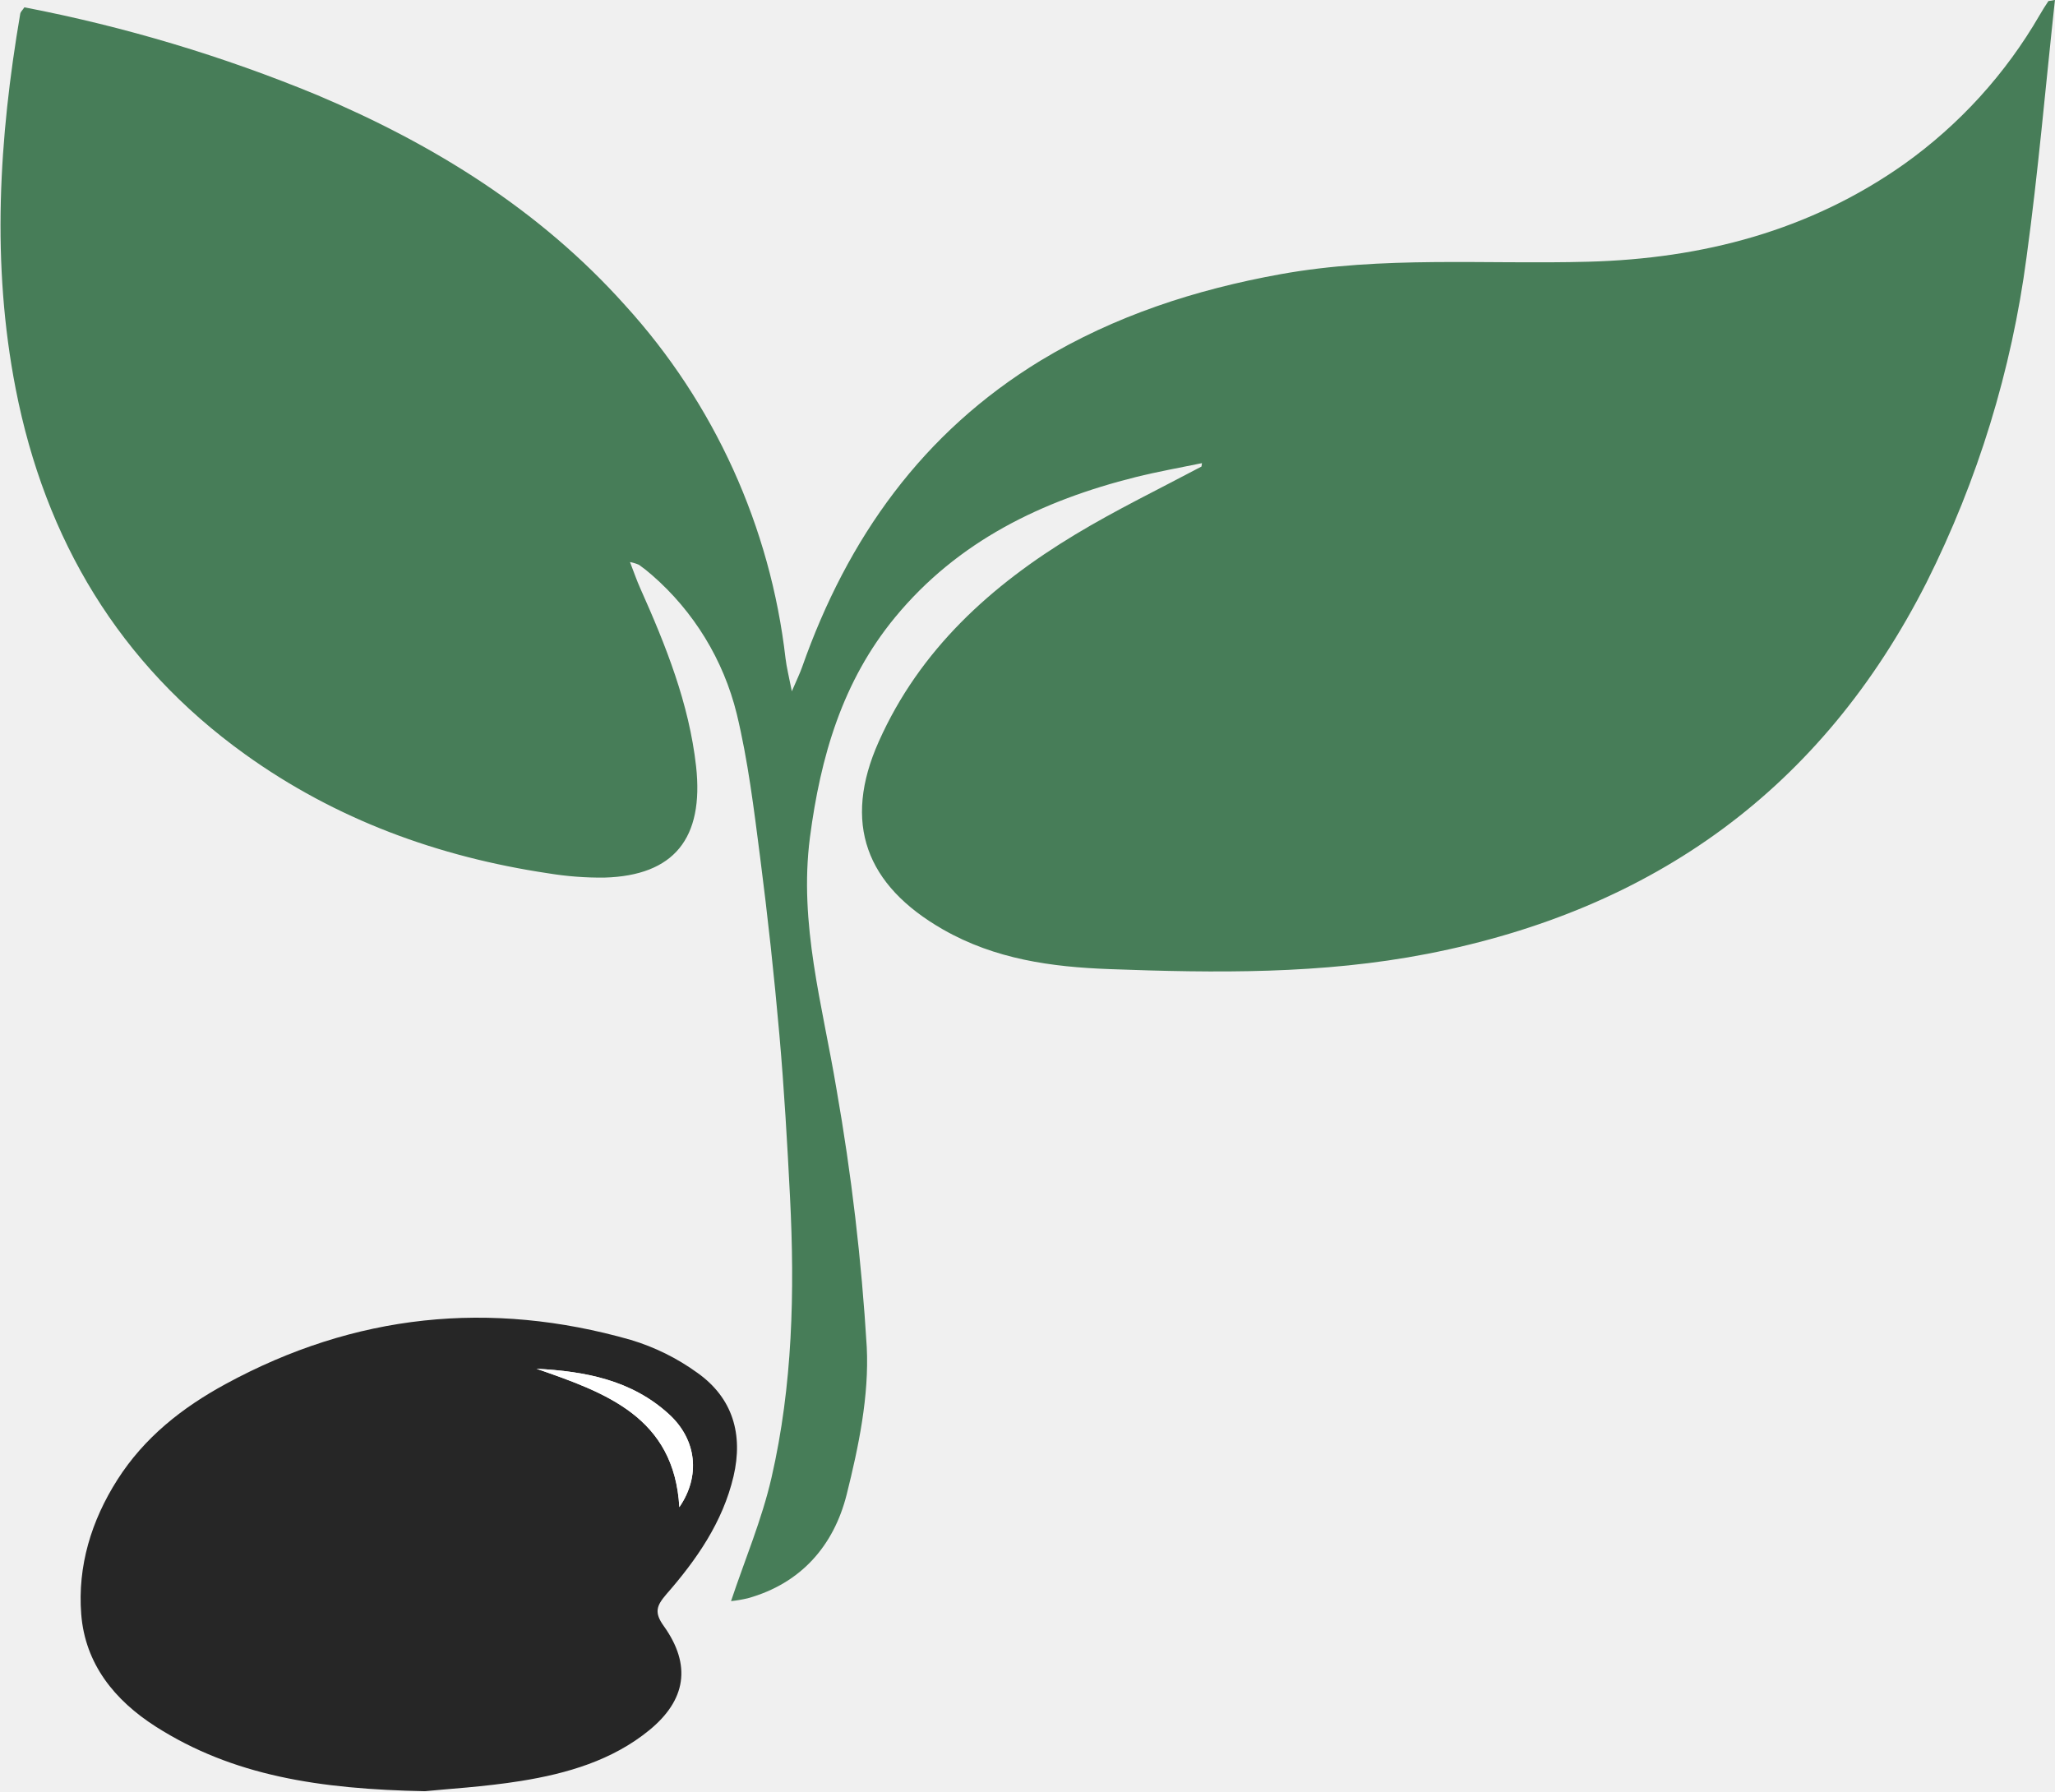
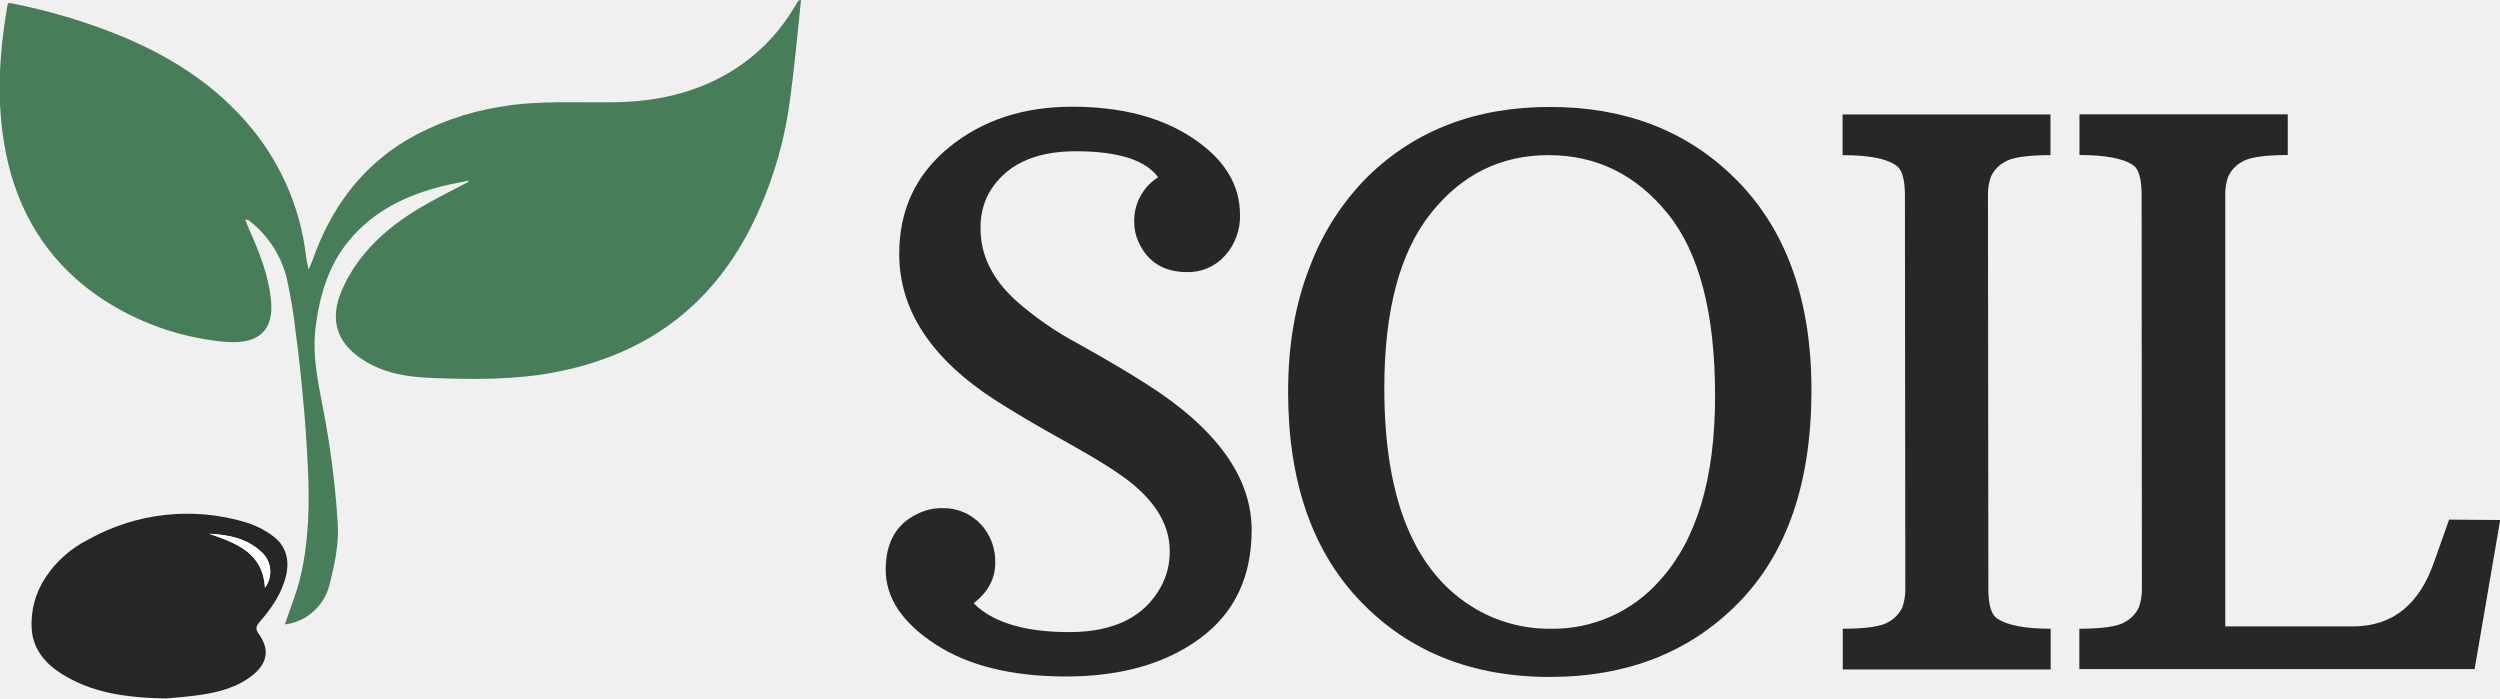
- <svg xmlns="http://www.w3.org/2000/svg" id="Layer_1" data-name="Layer 1" viewBox="0 0 368.11 320.85">
+ <svg xmlns="http://www.w3.org/2000/svg" id="Layer_1" data-name="Layer 1" viewBox="0 0 577.2 161.26">
  <defs>
-     <style>.cls-1{fill:#477d58;}.cls-2{fill:#262626;}.cls-3{fill:#fff;}</style>
+     <style>.cls-1{fill:#477d58;}.cls-2{fill:#262626;}.cls-3{fill:#fff;}.cls-4{fill:#272727;}</style>
  </defs>
-   <path class="cls-1" d="M316.44,174.24c-4,.83-7.95,1.52-11.87,2.5-16.78,4.2-31.83,11.44-43.11,25.12-9.45,11.47-13.36,25-15.25,39.45-2,15.47,2.26,30.07,4.75,45a408.88,408.88,0,0,1,5.43,46.23c.44,8.76-1.45,17.85-3.6,26.46-2.29,9.1-8.13,15.9-17.71,18.57a24.45,24.45,0,0,1-3,.51c2.47-7.41,5.53-14.61,7.25-22.12,3.79-16.49,4.17-33.32,3.32-50.16-.49-9.7-1.05-19.4-1.9-29.07q-1.41-16-3.46-31.9c-1.11-8.6-2.16-17.28-4.19-25.69a48.19,48.19,0,0,0-15.17-24.84,28,28,0,0,0-2.34-1.85,7.29,7.29,0,0,0-1.61-.49c.71,1.83,1.21,3.3,1.84,4.7,4.58,10.24,8.74,20.63,10,31.89,1.42,12.89-3.93,19.58-16.44,19.93a58.31,58.31,0,0,1-10-.76c-19.75-2.95-38.1-9.65-54.37-21.34-22.54-16.2-35.8-38.45-41.07-65.45-4.37-22.4-3-44.85.82-67.21.06-.32.39-.6.74-1.13A271.89,271.89,0,0,1,158,108.33c20.89,8.84,39.86,20.59,55.12,37.65a113.14,113.14,0,0,1,28.72,63.23c.19,1.59.59,3.15,1.13,5.9.9-2.1,1.45-3.21,1.85-4.36,8.12-23.07,21.56-42,42.74-54.9,13.24-8,27.71-12.7,42.92-15.45,18.31-3.31,36.77-1.74,55.18-2.24,20.41-.55,39.62-5.52,56.56-17.49A85.12,85.12,0,0,0,466.48,94c.5-.85,1-1.68,1.57-2.51.05-.07.23,0,1.18-.22-1.69,15.52-3,30.86-5.09,46.09a183.48,183.48,0,0,1-17.88,58.19c-18.74,37-48.88,58.67-89.42,66.58-18.91,3.68-37.93,3.45-57,2.74-10.3-.38-20.45-1.75-29.81-7.11-13.82-7.92-18-19.07-11.49-33.64,7.35-16.48,20.1-28,35.22-37.11,7.31-4.41,15-8.13,22.59-12.16Z" transform="translate(-101.13 -91.28)" />
-   <path class="cls-2" d="M177.24,412.13c-18.91-.37-34.4-2.76-48.22-11.58-7.37-4.71-12.64-11.22-13.34-20.12-.67-8.62,1.8-16.75,6.49-24.11,4.82-7.56,11.6-12.9,19.38-17.13,23.12-12.58,47.38-15.09,72.58-7.9a39.89,39.89,0,0,1,11.94,5.91c6.32,4.49,8.21,11,6.46,18.51-1.93,8.24-6.66,15-12.08,21.19-1.7,2-2.18,3.21-.42,5.64,5,7,4,13.27-2.61,18.67s-14.72,7.76-23,9.09C187.81,411.36,181.08,411.73,177.24,412.13Zm45.58-50.88c3.8-5.51,3.17-12.08-1.89-16.68-6.69-6.09-15-7.66-23.69-8.11C209.65,340.76,221.91,345.12,222.82,361.25Z" transform="translate(-101.13 -91.28)" />
-   <path class="cls-3" d="M222.82,361.25c-.91-16.13-13.17-20.49-25.58-24.79,8.69.45,17,2,23.69,8.11C226,349.17,226.62,355.74,222.82,361.25Z" transform="translate(-101.13 -91.28)" />
+   <path class="cls-1" d="M117.76,449.54c-2,.42-4,.76-6,1.26-8.44,2.11-16,5.75-21.67,12.62-4.75,5.77-6.72,12.56-7.67,19.83-1,7.78,1.14,15.12,2.39,22.62a204.5,204.5,0,0,1,2.73,23.24c.22,4.4-.73,9-1.81,13.3a12.28,12.28,0,0,1-8.9,9.33,13.56,13.56,0,0,1-1.53.26c1.24-3.73,2.78-7.35,3.65-11.12,1.9-8.29,2.09-16.75,1.66-25.21-.24-4.88-.52-9.75-1-14.61-.48-5.36-1-10.7-1.74-16a121.61,121.61,0,0,0-2.11-12.92,24.18,24.18,0,0,0-7.62-12.48,13.4,13.4,0,0,0-1.18-.93,3.35,3.35,0,0,0-.81-.25c.36.92.61,1.66.93,2.36,2.3,5.15,4.39,10.37,5,16,.71,6.48-2,9.84-8.27,10a30.55,30.55,0,0,1-5-.38,61.69,61.69,0,0,1-27.33-10.73c-11.33-8.14-18-19.32-20.64-32.89-2.2-11.26-1.52-22.54.42-33.78,0-.17.19-.31.36-.57a135.84,135.84,0,0,1,26.46,7.91c10.5,4.44,20,10.34,27.7,18.92a56.81,56.81,0,0,1,14.43,31.77c.1.8.3,1.59.57,3,.45-1.05.73-1.61.93-2.19,4.08-11.6,10.84-21.12,21.49-27.59a62.42,62.42,0,0,1,21.56-7.77c9.21-1.66,18.49-.87,27.74-1.12,10.26-.28,19.92-2.78,28.43-8.79a42.88,42.88,0,0,0,12.17-13.4c.25-.43.52-.85.79-1.27a3.48,3.48,0,0,1,.59-.11c-.84,7.81-1.5,15.51-2.56,23.17a92.06,92.06,0,0,1-9,29.25c-9.42,18.61-24.57,29.48-44.95,33.46-9.5,1.85-19.06,1.73-28.63,1.38-5.17-.2-10.28-.88-15-3.58-6.94-4-9-9.58-5.78-16.9,3.7-8.29,10.11-14.08,17.7-18.66,3.68-2.21,7.57-4.08,11.36-6.11Z" transform="translate(-9.54 -407.84)" />
+   <path class="cls-2" d="M47.8,569.1c-9.51-.18-17.29-1.38-24.24-5.82-3.7-2.36-6.35-5.64-6.7-10.11a19.42,19.42,0,0,1,3.26-12.11,25.43,25.43,0,0,1,9.74-8.61,46.78,46.78,0,0,1,36.48-4,20.29,20.29,0,0,1,6,3c3.18,2.25,4.12,5.53,3.24,9.3-1,4.14-3.34,7.51-6.06,10.65-.86,1-1.1,1.61-.22,2.83,2.53,3.52,2,6.67-1.31,9.39s-7.4,3.9-11.56,4.56C53.11,568.72,49.73,568.91,47.8,569.1Zm22.91-25.57a6.14,6.14,0,0,0-.95-8.38c-3.36-3.06-7.54-3.85-11.91-4.08C64.09,533.24,70.25,535.43,70.71,543.53Z" transform="translate(-9.54 -407.84)" />
+   <path class="cls-3" d="M70.71,543.53c-.46-8.1-6.62-10.29-12.86-12.46,4.37.23,8.55,1,11.91,4.08A6.14,6.14,0,0,1,70.71,543.53Z" transform="translate(-9.54 -407.84)" />
+   <path class="cls-4" d="M276.93,448.76q-4.44-6-19-6t-20.12,9.74a16.49,16.49,0,0,0-1.88,8.2q0,9,8,16.4a75.28,75.28,0,0,0,14.65,10.16q9.36,5.22,15.76,9.31,24.18,15.39,24.18,33.66,0,16.23-11.92,25t-30.84,8.8q-18.91,0-30.32-7.48t-11.41-17.17q0-9.69,7.78-13.11a12.2,12.2,0,0,1,5.21-1.11,11.76,11.76,0,0,1,8.84,3.59,12.5,12.5,0,0,1,3.46,9.05q0,5.48-5,9.32,6.68,6.66,22.09,6.66t21.14-10.42a16.69,16.69,0,0,0,2.05-8.37q0-8.29-8.54-15.38-4.45-3.67-15-9.53t-16.61-9.78q-22.29-14.34-22.3-33.82,0-15.21,11.49-24.61t28.45-9.39q16.95,0,27.85,7.26t10.89,17.68a13.48,13.48,0,0,1-3.46,9.44,11.32,11.32,0,0,1-8.76,3.8q-8.12,0-11.27-7.09a11,11,0,0,1-.94-4.53A11.88,11.88,0,0,1,276.93,448.76Z" transform="translate(-9.54 -407.84)" />
+   <path class="cls-4" d="M306.94,498.3q0-16.23,5-28.83a58.67,58.67,0,0,1,13.32-20.8q16.48-16.14,42.11-16.14t42.12,15.89q18.27,17.5,18.28,49.46T410.94,547q-16.79,17.13-43.61,17.13t-43.56-17.34Q306.94,529.4,306.94,498.3ZM367.59,553a32.71,32.71,0,0,0,25.12-11.1q12.81-14,12.81-42.63t-10.94-42.11q-10.93-13.5-27.5-13.5t-27.21,13.46q-10.72,13.46-10.72,40.36,0,38.7,21.19,51A33.61,33.61,0,0,0,367.59,553Z" transform="translate(-9.54 -407.84)" />
+   <path class="cls-4" d="M435,553q8.12,0,10.6-1.58a7.47,7.47,0,0,0,3.16-3.37,12.44,12.44,0,0,0,.68-4.36l-.09-90.72q0-5.55-2-6.91-3.33-2.4-12.39-2.4v-9.39h48v9.39q-8.11,0-10.59,1.58a7.43,7.43,0,0,0-3.16,3.38,12.14,12.14,0,0,0-.69,4.35l.09,90.72c0,3.71.65,6,2,6.92C472.86,552.18,477,553,483,553v9.4H435Z" transform="translate(-9.54 -407.84)" />
+   <path class="cls-4" d="M489.62,553q8.11,0,10.59-1.58a7.41,7.41,0,0,0,3.16-3.37,12.2,12.2,0,0,0,.69-4.36L504,452.94q0-5.55-1.88-6.91-3.42-2.4-12.47-2.4v-9.39h48.09v9.39q-8.12,0-10.59,1.58a7.48,7.48,0,0,0-3.16,3.38,12.15,12.15,0,0,0-.68,4.35v99.52h29.47q13.66,0,18.79-15l3.42-9.65,11.79.09-5.9,34.42H489.62Z" transform="translate(-9.54 -407.84)" />
</svg>
